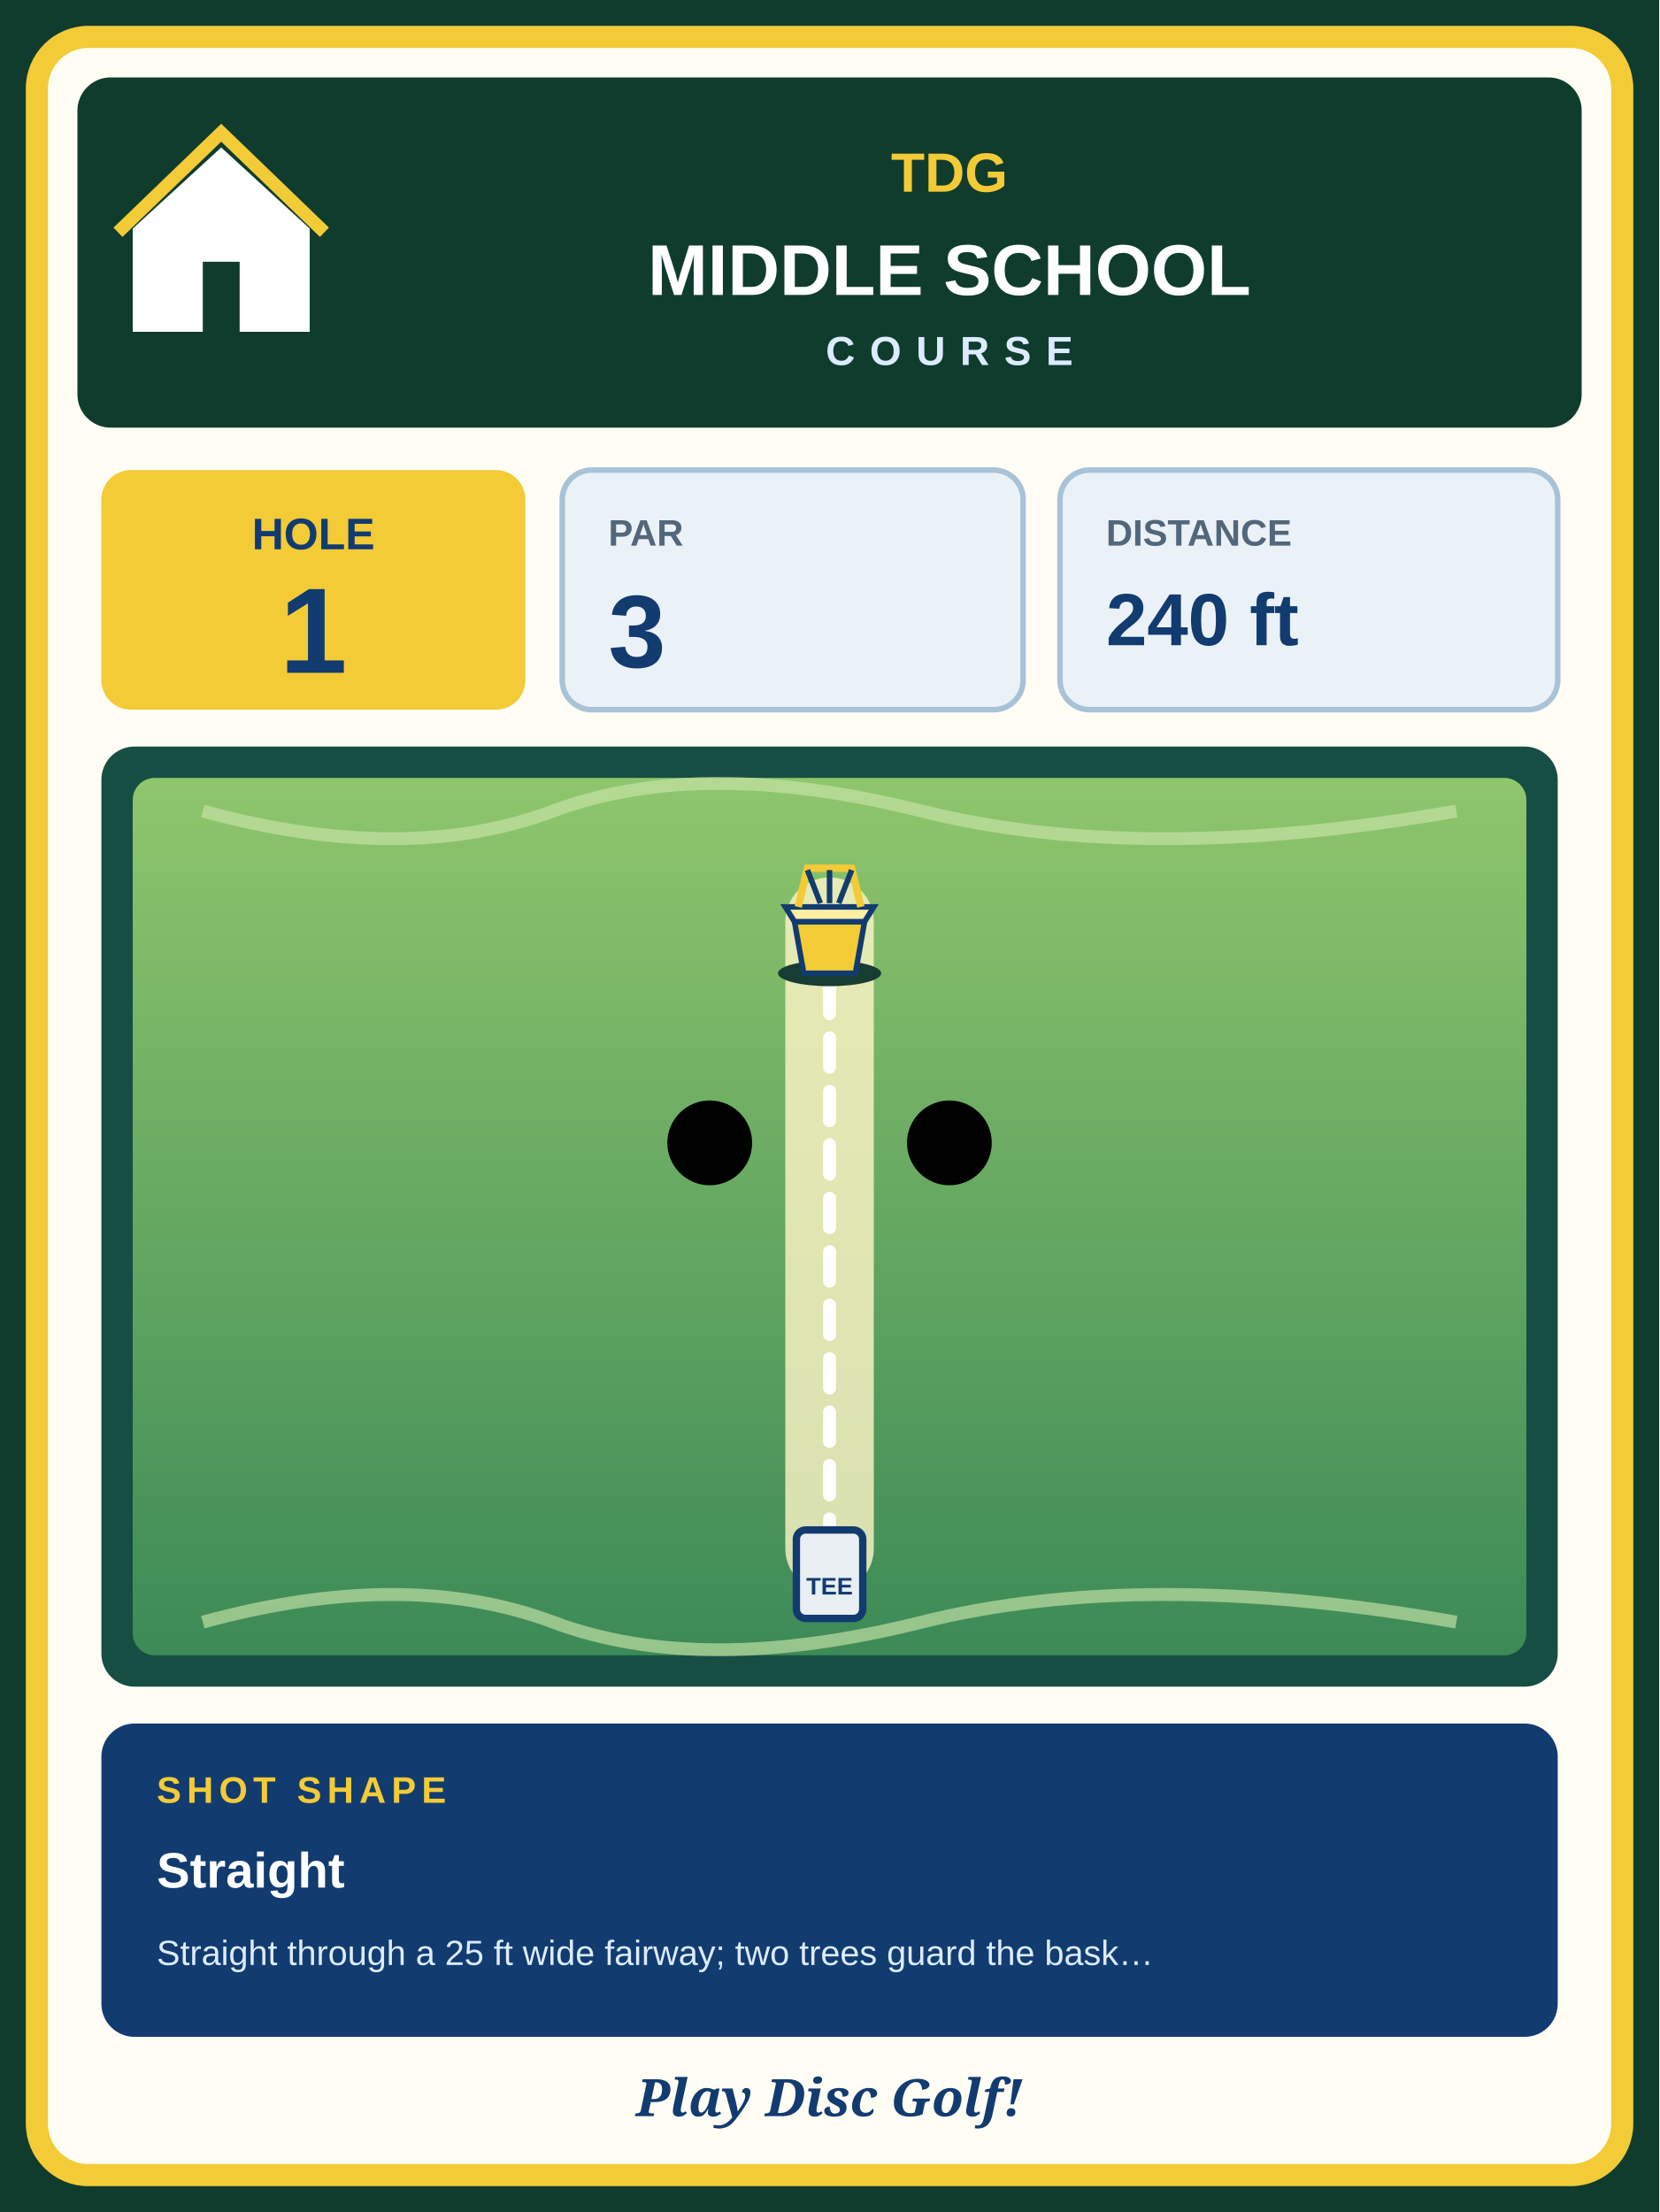
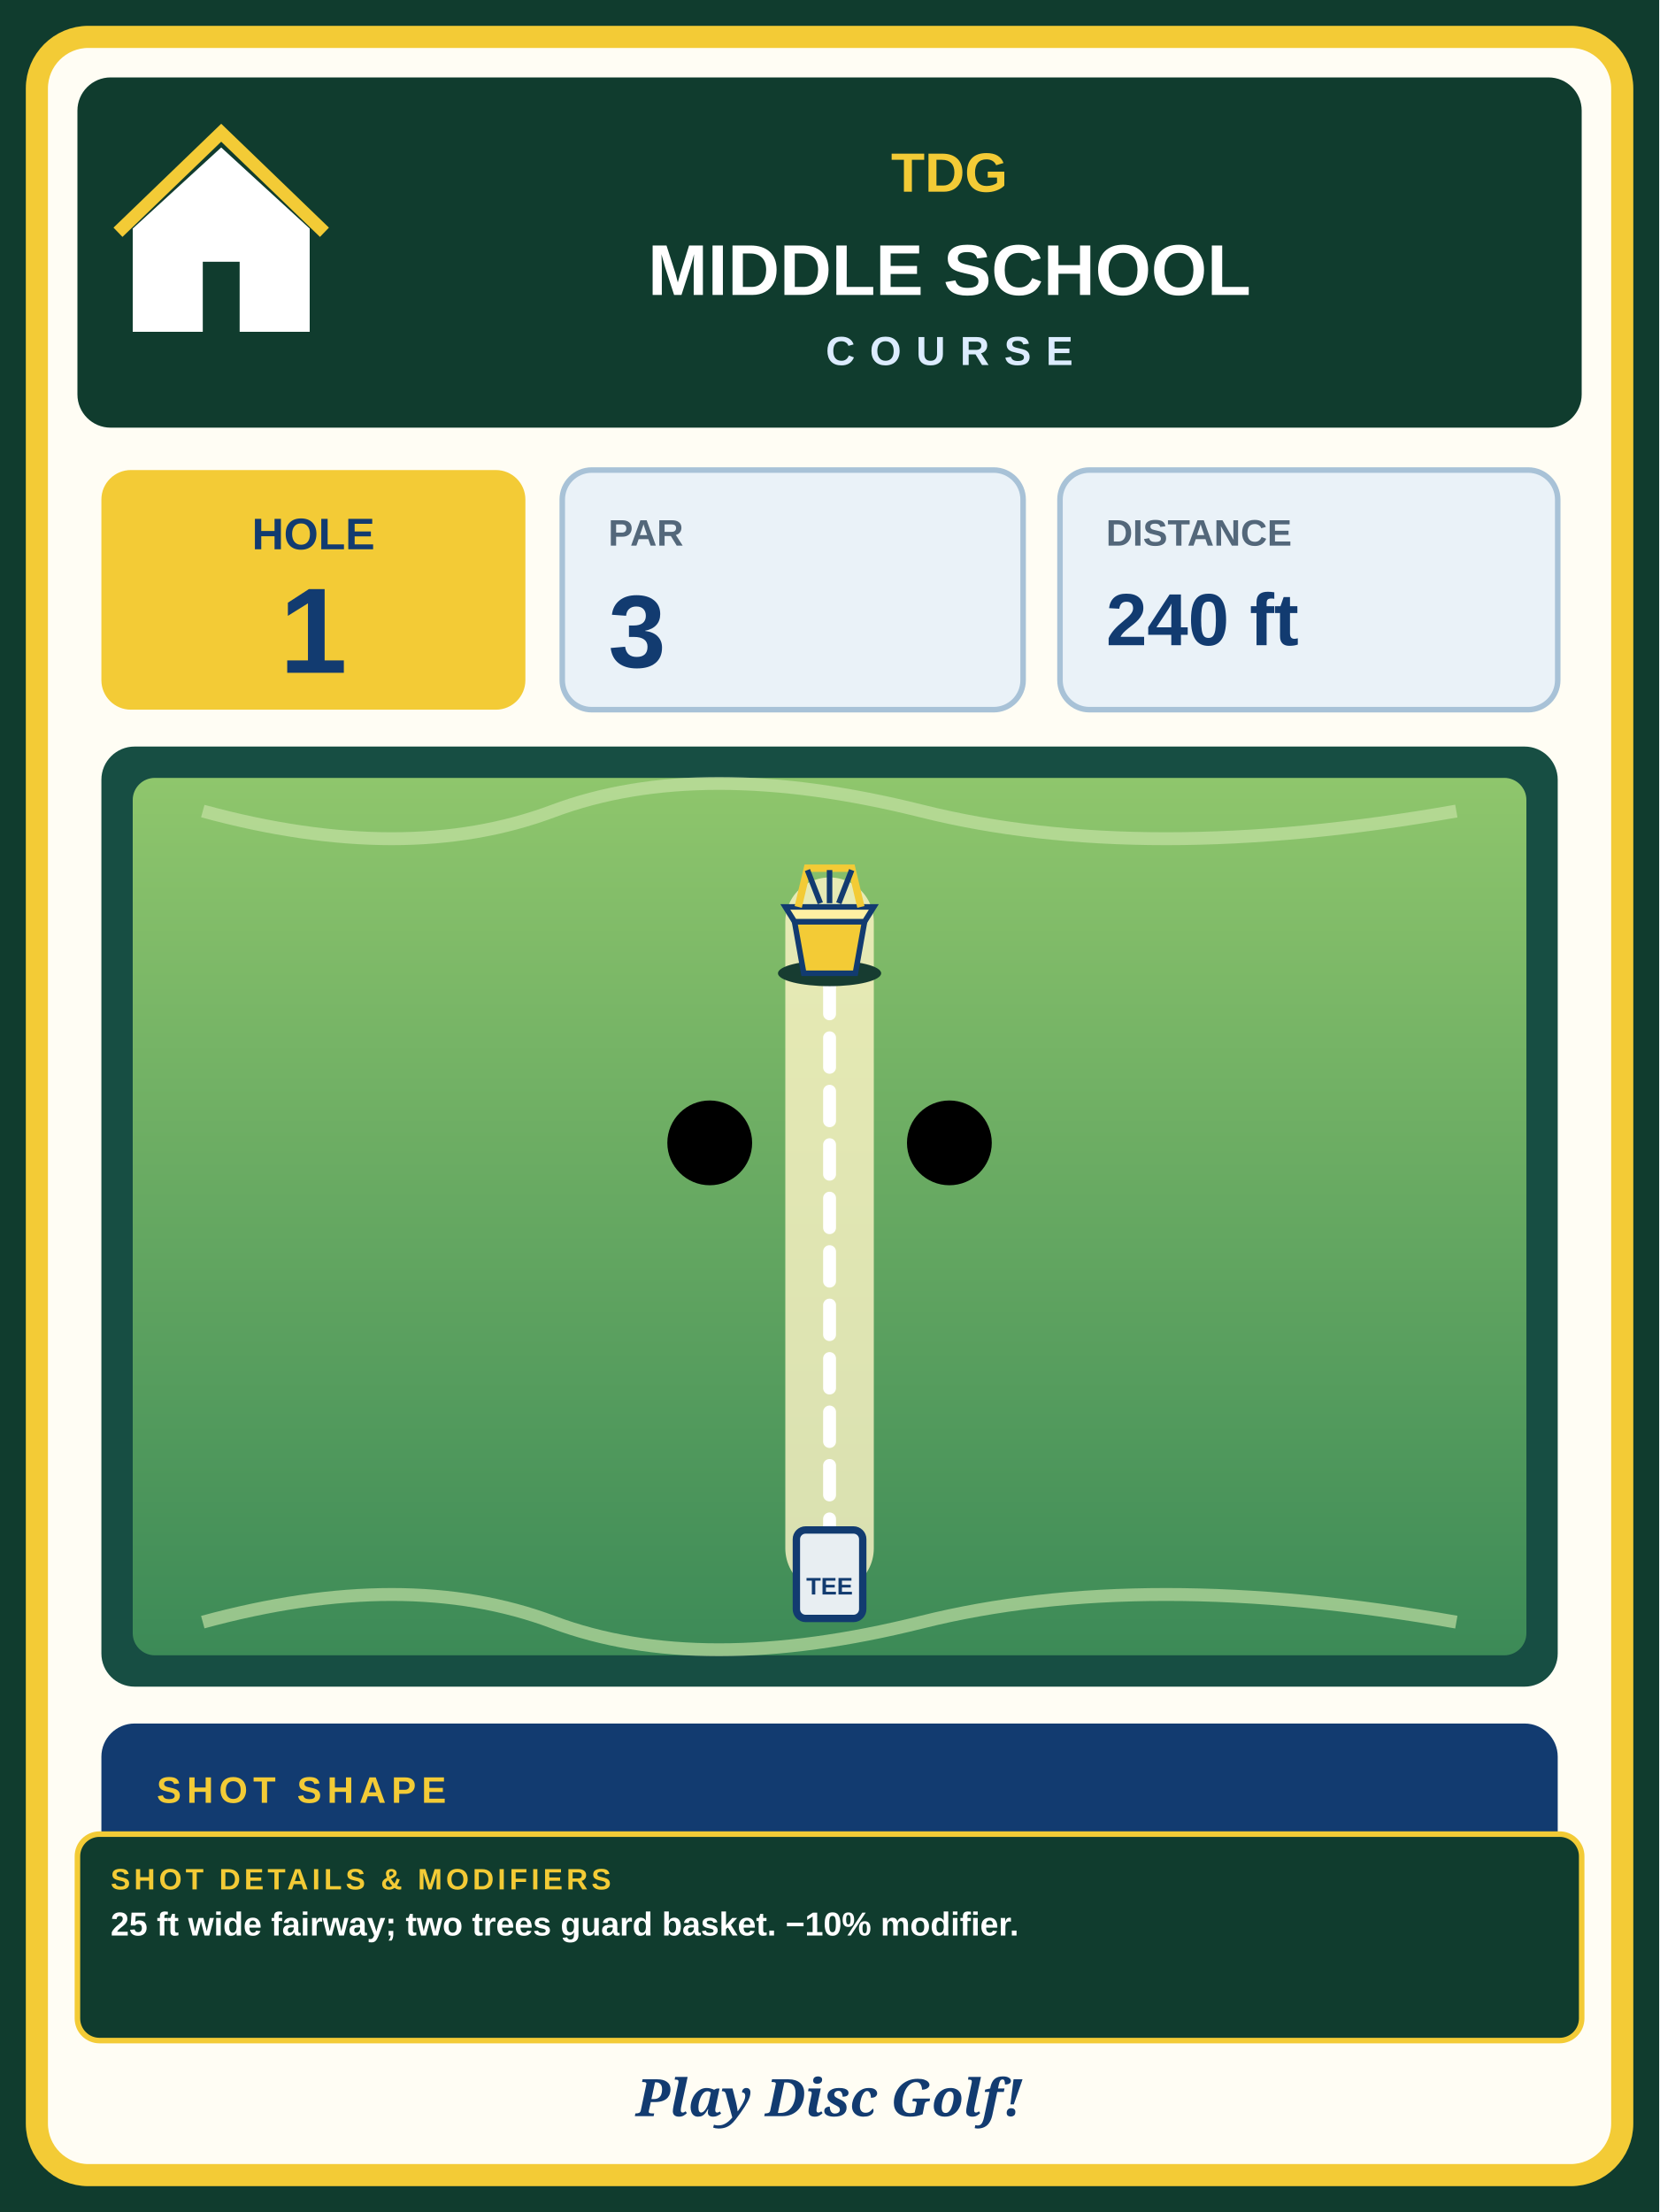
<svg xmlns="http://www.w3.org/2000/svg" viewBox="0 0 900 1200">
  <defs>
    <linearGradient id="field" x2="0" y2="1">
      <stop stop-color="#8fc66c" />
      <stop offset="1" stop-color="#3c8a57" />
    </linearGradient>
  </defs>
  <rect width="900" height="1200" fill="#103c2e" />
  <rect x="20" y="20" width="860" height="1160" rx="28" fill="#fffdf4" stroke="#f3cb36" stroke-width="12" />
  <rect x="42" y="42" width="816" height="190" rx="18" fill="#103c2e" />
  <g transform="translate(72 72)" fill="#fff">
    <path d="M0 52 L48 8 L96 52 V108 H0Z" />
    <rect x="38" y="70" width="20" height="38" fill="#103c2e" />
    <path d="M-8 54 L48 0 L104 54" fill="none" stroke="#f3cb36" stroke-width="7" />
  </g>
  <text x="515" y="104" text-anchor="middle" font-family="Arial" font-size="30" font-weight="900" fill="#f3cb36">TDG</text>
  <text x="515" y="160" text-anchor="middle" font-family="Arial" font-size="39" font-weight="900" fill="#fff">MIDDLE SCHOOL</text>
  <text x="515" y="198" text-anchor="middle" font-family="Arial" font-size="22" font-weight="800" letter-spacing="8" fill="#dcecff">COURSE</text>
  <rect x="55" y="255" width="230" height="130" rx="16" fill="#f3cb36" />
  <text x="170" y="298" text-anchor="middle" font-family="Arial" font-size="24" font-weight="900" fill="#123b70">HOLE</text>
  <text x="170" y="365" text-anchor="middle" font-family="Arial" font-size="66" font-weight="900" fill="#123b70">1</text>
  <rect x="305" y="255" width="250" height="130" rx="16" fill="#eaf2f8" stroke="#a8c2d7" stroke-width="3" />
  <text x="330" y="296" font-family="Arial" font-size="20" font-weight="800" fill="#53677a">PAR</text>
  <text x="330" y="362" font-family="Arial" font-size="56" font-weight="900" fill="#123b70">3</text>
  <rect x="575" y="255" width="270" height="130" rx="16" fill="#eaf2f8" stroke="#a8c2d7" stroke-width="3" />
  <text x="600" y="296" font-family="Arial" font-size="20" font-weight="800" fill="#53677a">DISTANCE</text>
  <text x="600" y="350" font-family="Arial" font-size="40" font-weight="900" fill="#123b70">240 ft</text>
  <rect x="55" y="405" width="790" height="510" rx="18" fill="#174e43" />
  <rect x="72" y="422" width="756" height="476" rx="12" fill="url(#field)" />
  <path d="M110 440 Q220 470 300 440 T500 440 T790 440 M110 880 Q220 850 300 880 T500 880 T790 880" fill="none" stroke="#c7e3a8" stroke-width="7" opacity=".65" />
  <circle cx="385" cy="620" r="23" />
  <circle cx="515" cy="620" r="23" />
  <path d="M450 840 L450 500" fill="none" stroke="#fff5c7" stroke-width="48" stroke-linecap="round" stroke-linejoin="round" opacity=".8" />
  <path d="M450 840 L450 500" fill="none" stroke="#fff" stroke-width="7" stroke-dasharray="16 13" stroke-linecap="round" stroke-linejoin="round" />
  <rect x="432" y="830" width="36" height="48" rx="5" fill="#e8eef2" stroke="#123b70" stroke-width="4" />
  <text x="450" y="865" text-anchor="middle" font-family="Arial" font-size="13" font-weight="900" fill="#123b70">TEE</text>
  <g transform="translate(450 500)">
    <ellipse cx="0" cy="28" rx="28" ry="7" fill="#173c31" />
    <path d="M-19 0 H19 L14 28 H-14Z" fill="#f3cb36" stroke="#123b70" stroke-width="3" />
    <path d="M-24 -8 H24 L19 0 H-19Z" fill="#fff0a3" stroke="#123b70" stroke-width="3" />
    <path d="M-17 -8 L-12 -29 H12 L17 -8" fill="none" stroke="#f3cb36" stroke-width="4" />
    <path d="M-12 -28 L-5 -10 M0 -28 V-10 M12 -28 L5 -10" stroke="#123b70" stroke-width="3" />
  </g>
  <rect x="55" y="935" width="790" height="170" rx="18" fill="#123b70" />
  <text x="85" y="978" font-family="Arial" font-size="20" font-weight="900" letter-spacing="3" fill="#f3cb36">SHOT SHAPE</text>
  <text x="85" y="1024" font-family="Arial" font-size="27" font-weight="900" fill="#fff">Straight</text>
  <text x="85" y="1066" font-family="Arial" font-size="19" fill="#dcecff">Straight through a 25 ft wide fairway; two trees guard the bask…</text>
  <text x="450" y="1148" text-anchor="middle" font-family="Georgia,serif" font-size="28" font-weight="bold" font-style="italic" fill="#123b70">Play Disc Golf!</text>
+   <g id="complete-hole-details">
+     <rect x="42" y="995" width="816" height="112" rx="12" fill="#103c2e" stroke="#f3cb36" stroke-width="3" />
+     <text x="60" y="1025" font-family="Arial,sans-serif" font-size="16" font-weight="900" letter-spacing="2" fill="#f3cb36">SHOT DETAILS &amp; MODIFIERS</text>
+     <text x="60" y="1050" font-family="Arial,sans-serif" font-size="18" font-weight="900" fill="#fff">25 ft wide fairway; two trees guard basket. −10% modifier.</text>
+   </g>
</svg>
